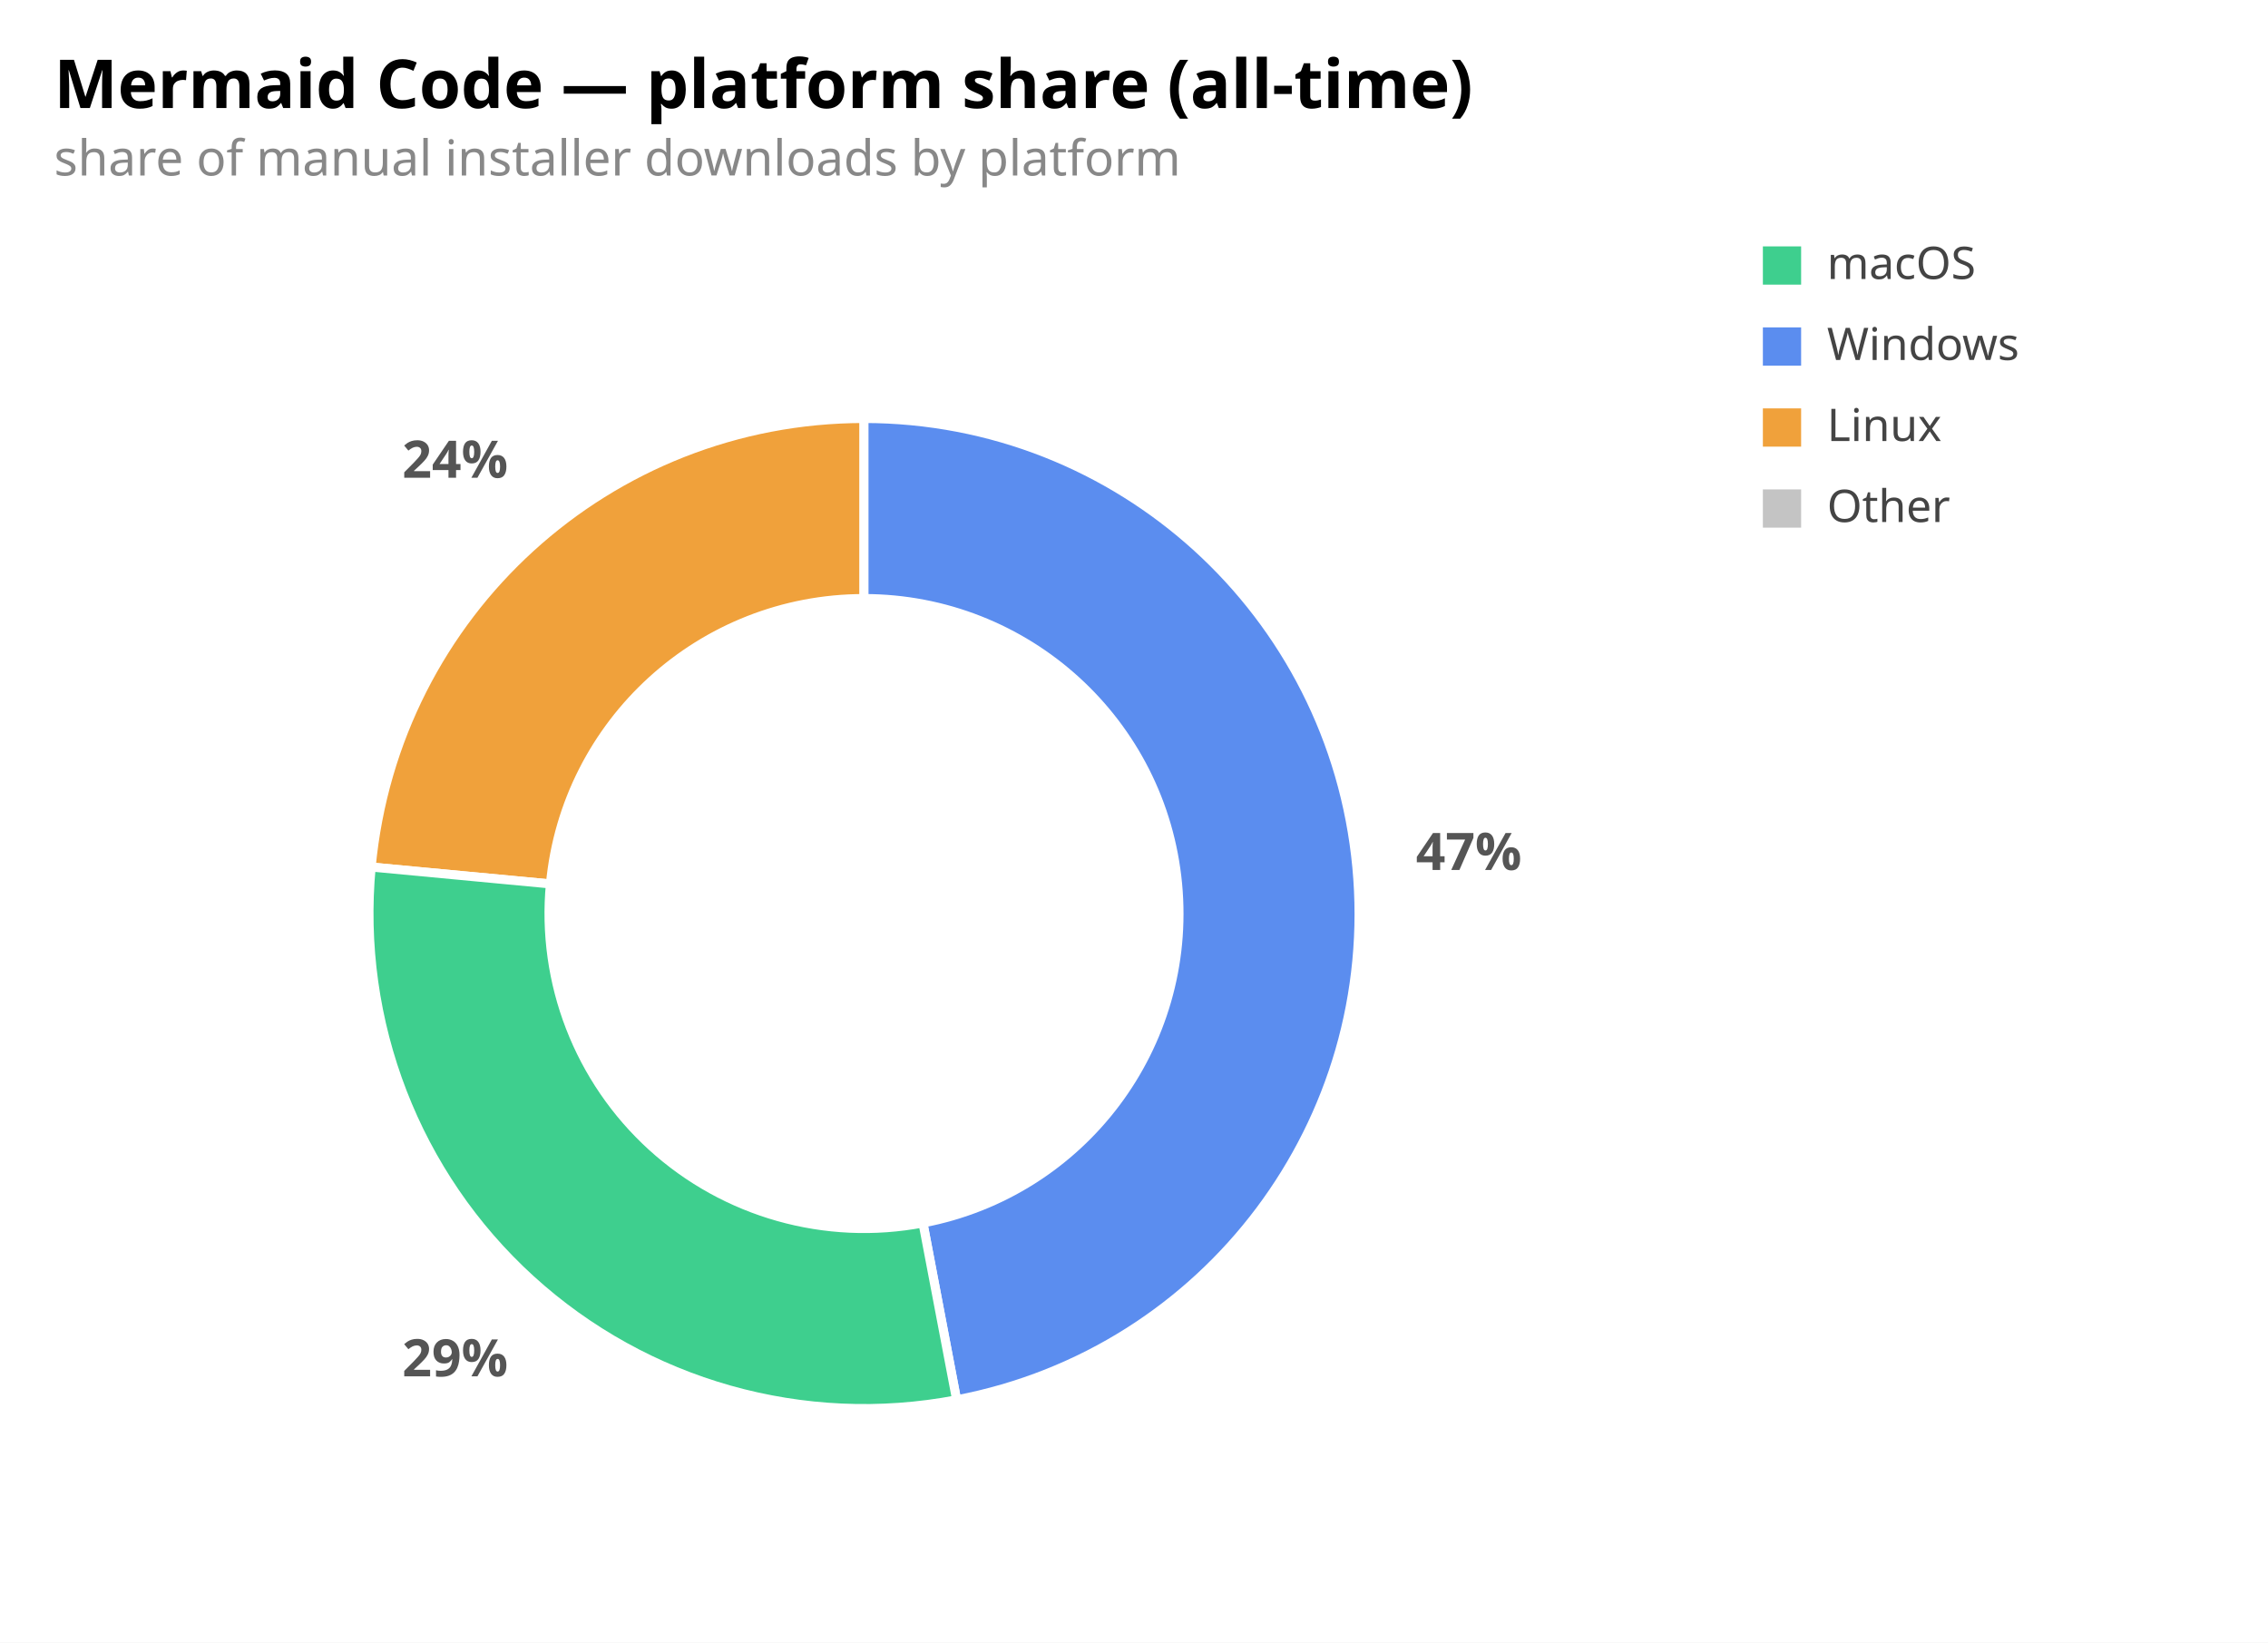
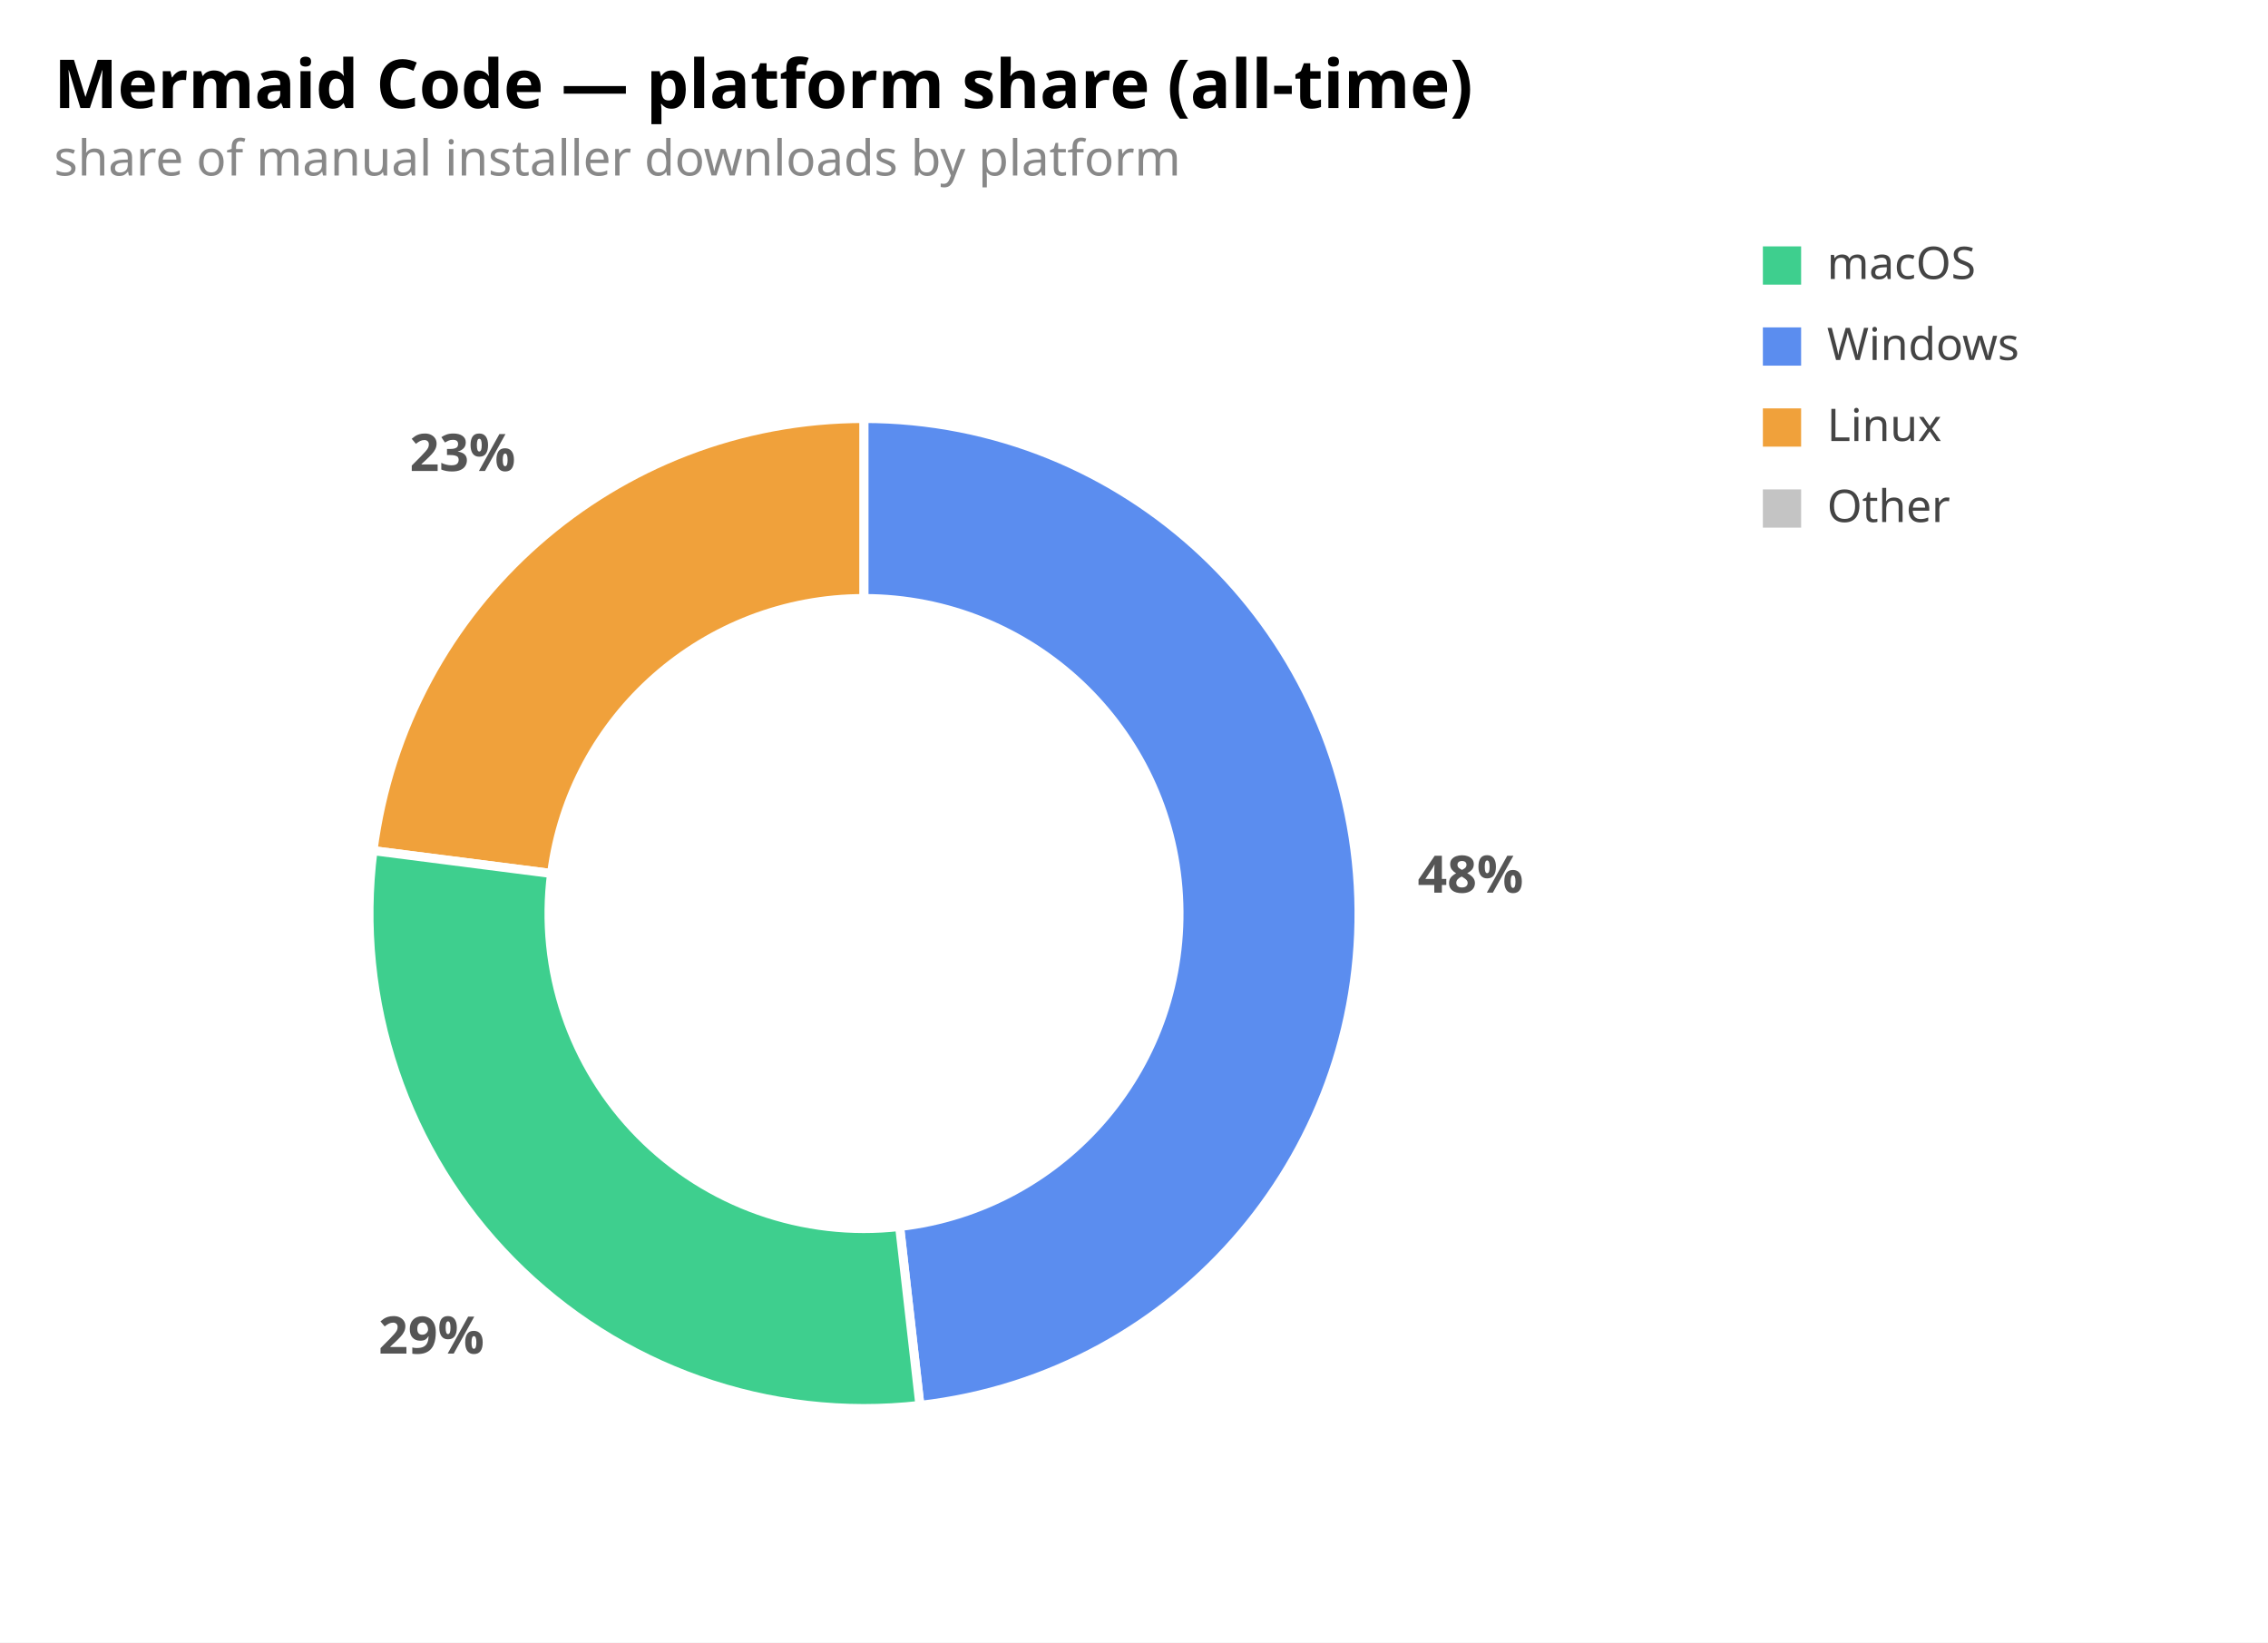
<svg xmlns="http://www.w3.org/2000/svg" version="1.1" class="marks" width="504" height="365" viewBox="0 0 504 365">
  <rect width="504" height="365" fill="white" />
  <g fill="none" stroke-miterlimit="4" transform="translate(12,53)">
    <g class="mark-group role-frame root" role="graphics-object" aria-roledescription="group mark container">
      <g transform="translate(0,0)">
        <path class="background" aria-hidden="true" d="M0,0h360v300h-360Z" />
        <g>
          <g class="mark-arc role-mark layer_0_marks" role="graphics-object" aria-roledescription="arc mark container">
-             <path aria-label="downloads: 51; platform: Linux" role="graphics-symbol" aria-roledescription="arc mark" transform="translate(180,150)" d="M0,-110A110,110,0,0,0,-109.513,-10.336L-69.69,-6.577A70,70,0,0,1,0,-70Z" fill="#f0a13b" stroke="white" stroke-width="2" />
-             <path aria-label="downloads: 102; platform: Windows" role="graphics-symbol" aria-roledescription="arc mark" transform="translate(180,150)" d="M20.581,108.058A110,110,0,0,0,0,-110L0,-70A70,70,0,0,1,13.097,68.764Z" fill="#5b8def" stroke="white" stroke-width="2" />
-             <path aria-label="downloads: 64; platform: macOS" role="graphics-symbol" aria-roledescription="arc mark" transform="translate(180,150)" d="M-109.513,-10.336A110,110,0,0,0,20.581,108.058L13.097,68.764A70,70,0,0,1,-69.69,-6.577Z" fill="#3ecf8e" stroke="white" stroke-width="2" />
+             <path aria-label="downloads: 51; platform: Linux" role="graphics-symbol" aria-roledescription="arc mark" transform="translate(180,150)" d="M0,-110A110,110,0,0,0,-109.109,-13.972L-69.433,-8.891A70,70,0,0,1,0,-70Z" fill="#f0a13b" stroke="white" stroke-width="2" />
+             <path aria-label="downloads: 107; platform: Windows" role="graphics-symbol" aria-roledescription="arc mark" transform="translate(180,150)" d="M12.427,109.296A110,110,0,0,0,0,-110L0,-70A70,70,0,0,1,7.908,69.552Z" fill="#5b8def" stroke="white" stroke-width="2" />
+             <path aria-label="downloads: 64; platform: macOS" role="graphics-symbol" aria-roledescription="arc mark" transform="translate(180,150)" d="M-109.109,-13.972A110,110,0,0,0,12.427,109.296L7.908,69.552A70,70,0,0,1,-69.433,-8.891Z" fill="#3ecf8e" stroke="white" stroke-width="2" />
          </g>
          <g class="mark-text role-mark layer_1_marks" role="graphics-object" aria-roledescription="text mark container">
-             <text aria-label="downloads: 51; platform: Linux; frac: 24%" role="graphics-symbol" aria-roledescription="text mark" text-anchor="middle" transform="translate(89.13608,53.15638)" font-family="sans-serif" font-size="11.5px" font-weight="600" fill="#555" opacity="1">24%</text>
-             <text aria-label="downloads: 102; platform: Windows; frac: 47%" role="graphics-symbol" aria-roledescription="text mark" text-anchor="middle" transform="translate(314.4027,140.3148)" font-family="sans-serif" font-size="11.5px" font-weight="600" fill="#555" opacity="1">47%</text>
-             <text aria-label="downloads: 64; platform: macOS; frac: 29%" role="graphics-symbol" aria-roledescription="text mark" text-anchor="middle" transform="translate(89.13608,252.8436)" font-family="sans-serif" font-size="11.5px" font-weight="600" fill="#555" opacity="1">29%</text>
+             <text aria-label="downloads: 51; platform: Linux; frac: 23%" role="graphics-symbol" aria-roledescription="text mark" text-anchor="middle" transform="translate(90.80891,51.65924)" font-family="sans-serif" font-size="11.5px" font-weight="600" fill="#555" opacity="1">23%</text>
+             <text aria-label="downloads: 107; platform: Windows; frac: 48%" role="graphics-symbol" aria-roledescription="text mark" text-anchor="middle" transform="translate(314.7838,145.3624)" font-family="sans-serif" font-size="11.5px" font-weight="600" fill="#555" opacity="1">48%</text>
+             <text aria-label="downloads: 64; platform: macOS; frac: 29%" role="graphics-symbol" aria-roledescription="text mark" text-anchor="middle" transform="translate(83.86754,247.7816)" font-family="sans-serif" font-size="11.5px" font-weight="600" fill="#555" opacity="1">29%</text>
          </g>
          <g class="mark-group role-legend" role="graphics-symbol" aria-roledescription="legend" aria-label="Symbol legend for fill color with 4 values: macOS, Windows, Linux, Other">
            <g transform="translate(378,0)">
              <path class="background" aria-hidden="true" d="M0,0h72v68h-72Z" pointer-events="none" />
              <g>
                <g class="mark-group role-legend-entry">
                  <g transform="translate(0,0)">
                    <path class="background" aria-hidden="true" d="M0,0h0v0h0Z" pointer-events="none" />
                    <g>
                      <g class="mark-group role-scope" role="graphics-object" aria-roledescription="group mark container">
                        <g transform="translate(0,0)">
                          <path class="background" aria-hidden="true" d="M0,0h72v14h-72Z" pointer-events="none" opacity="1" />
                          <g>
                            <g class="mark-symbol role-legend-symbol" pointer-events="none">
                              <path transform="translate(6,6)" d="M-5,-5h10v10h-10Z" fill="#3ecf8e" stroke="white" stroke-width="1.5" opacity="1" />
                            </g>
                            <g class="mark-text role-legend-label" pointer-events="none">
                              <text text-anchor="start" transform="translate(16,9)" font-family="sans-serif" font-size="10px" fill="#444" opacity="1">macOS</text>
                            </g>
                          </g>
                          <path class="foreground" aria-hidden="true" d="" pointer-events="none" display="none" />
                        </g>
                        <g transform="translate(0,18)">
                          <path class="background" aria-hidden="true" d="M0,0h72v14h-72Z" pointer-events="none" opacity="1" />
                          <g>
                            <g class="mark-symbol role-legend-symbol" pointer-events="none">
                              <path transform="translate(6,6)" d="M-5,-5h10v10h-10Z" fill="#5b8def" stroke="white" stroke-width="1.5" opacity="1" />
                            </g>
                            <g class="mark-text role-legend-label" pointer-events="none">
                              <text text-anchor="start" transform="translate(16,9)" font-family="sans-serif" font-size="10px" fill="#444" opacity="1">Windows</text>
                            </g>
                          </g>
                          <path class="foreground" aria-hidden="true" d="" pointer-events="none" display="none" />
                        </g>
                        <g transform="translate(0,36)">
                          <path class="background" aria-hidden="true" d="M0,0h72v14h-72Z" pointer-events="none" opacity="1" />
                          <g>
                            <g class="mark-symbol role-legend-symbol" pointer-events="none">
                              <path transform="translate(6,6)" d="M-5,-5h10v10h-10Z" fill="#f0a13b" stroke="white" stroke-width="1.5" opacity="1" />
                            </g>
                            <g class="mark-text role-legend-label" pointer-events="none">
                              <text text-anchor="start" transform="translate(16,9)" font-family="sans-serif" font-size="10px" fill="#444" opacity="1">Linux</text>
                            </g>
                          </g>
                          <path class="foreground" aria-hidden="true" d="" pointer-events="none" display="none" />
                        </g>
                        <g transform="translate(0,54)">
                          <path class="background" aria-hidden="true" d="M0,0h72v14h-72Z" pointer-events="none" opacity="1" />
                          <g>
                            <g class="mark-symbol role-legend-symbol" pointer-events="none">
                              <path transform="translate(6,6)" d="M-5,-5h10v10h-10Z" fill="#c4c4c4" stroke="white" stroke-width="1.5" opacity="1" />
                            </g>
                            <g class="mark-text role-legend-label" pointer-events="none">
                              <text text-anchor="start" transform="translate(16,9)" font-family="sans-serif" font-size="10px" fill="#444" opacity="1">Other</text>
                            </g>
                          </g>
                          <path class="foreground" aria-hidden="true" d="" pointer-events="none" display="none" />
                        </g>
                      </g>
                    </g>
                    <path class="foreground" aria-hidden="true" d="" pointer-events="none" display="none" />
                  </g>
                </g>
              </g>
              <path class="foreground" aria-hidden="true" d="" pointer-events="none" display="none" />
            </g>
          </g>
          <g class="mark-group role-title">
            <g transform="translate(0,-41)">
              <path class="background" aria-hidden="true" d="M0,0h0v0h0Z" pointer-events="none" />
              <g>
                <g class="mark-text role-title-text" role="graphics-symbol" aria-roledescription="title" aria-label="Title text 'Mermaid Code — platform share (all-time)'" pointer-events="none">
                  <text text-anchor="start" transform="translate(0,12)" font-family="sans-serif" font-size="15px" font-weight="600" fill="#000" opacity="1">Mermaid Code — platform share (all-time)</text>
                </g>
                <g class="mark-text role-title-subtitle" role="graphics-symbol" aria-roledescription="subtitle" aria-label="Subtitle text 'share of manual installer downloads by platform'" pointer-events="none">
                  <text text-anchor="start" transform="translate(0,27)" font-family="sans-serif" font-size="11px" fill="#888" opacity="1">share of manual installer downloads by platform</text>
                </g>
              </g>
              <path class="foreground" aria-hidden="true" d="" pointer-events="none" display="none" />
            </g>
          </g>
        </g>
        <path class="foreground" aria-hidden="true" d="" display="none" />
      </g>
    </g>
  </g>
</svg>
